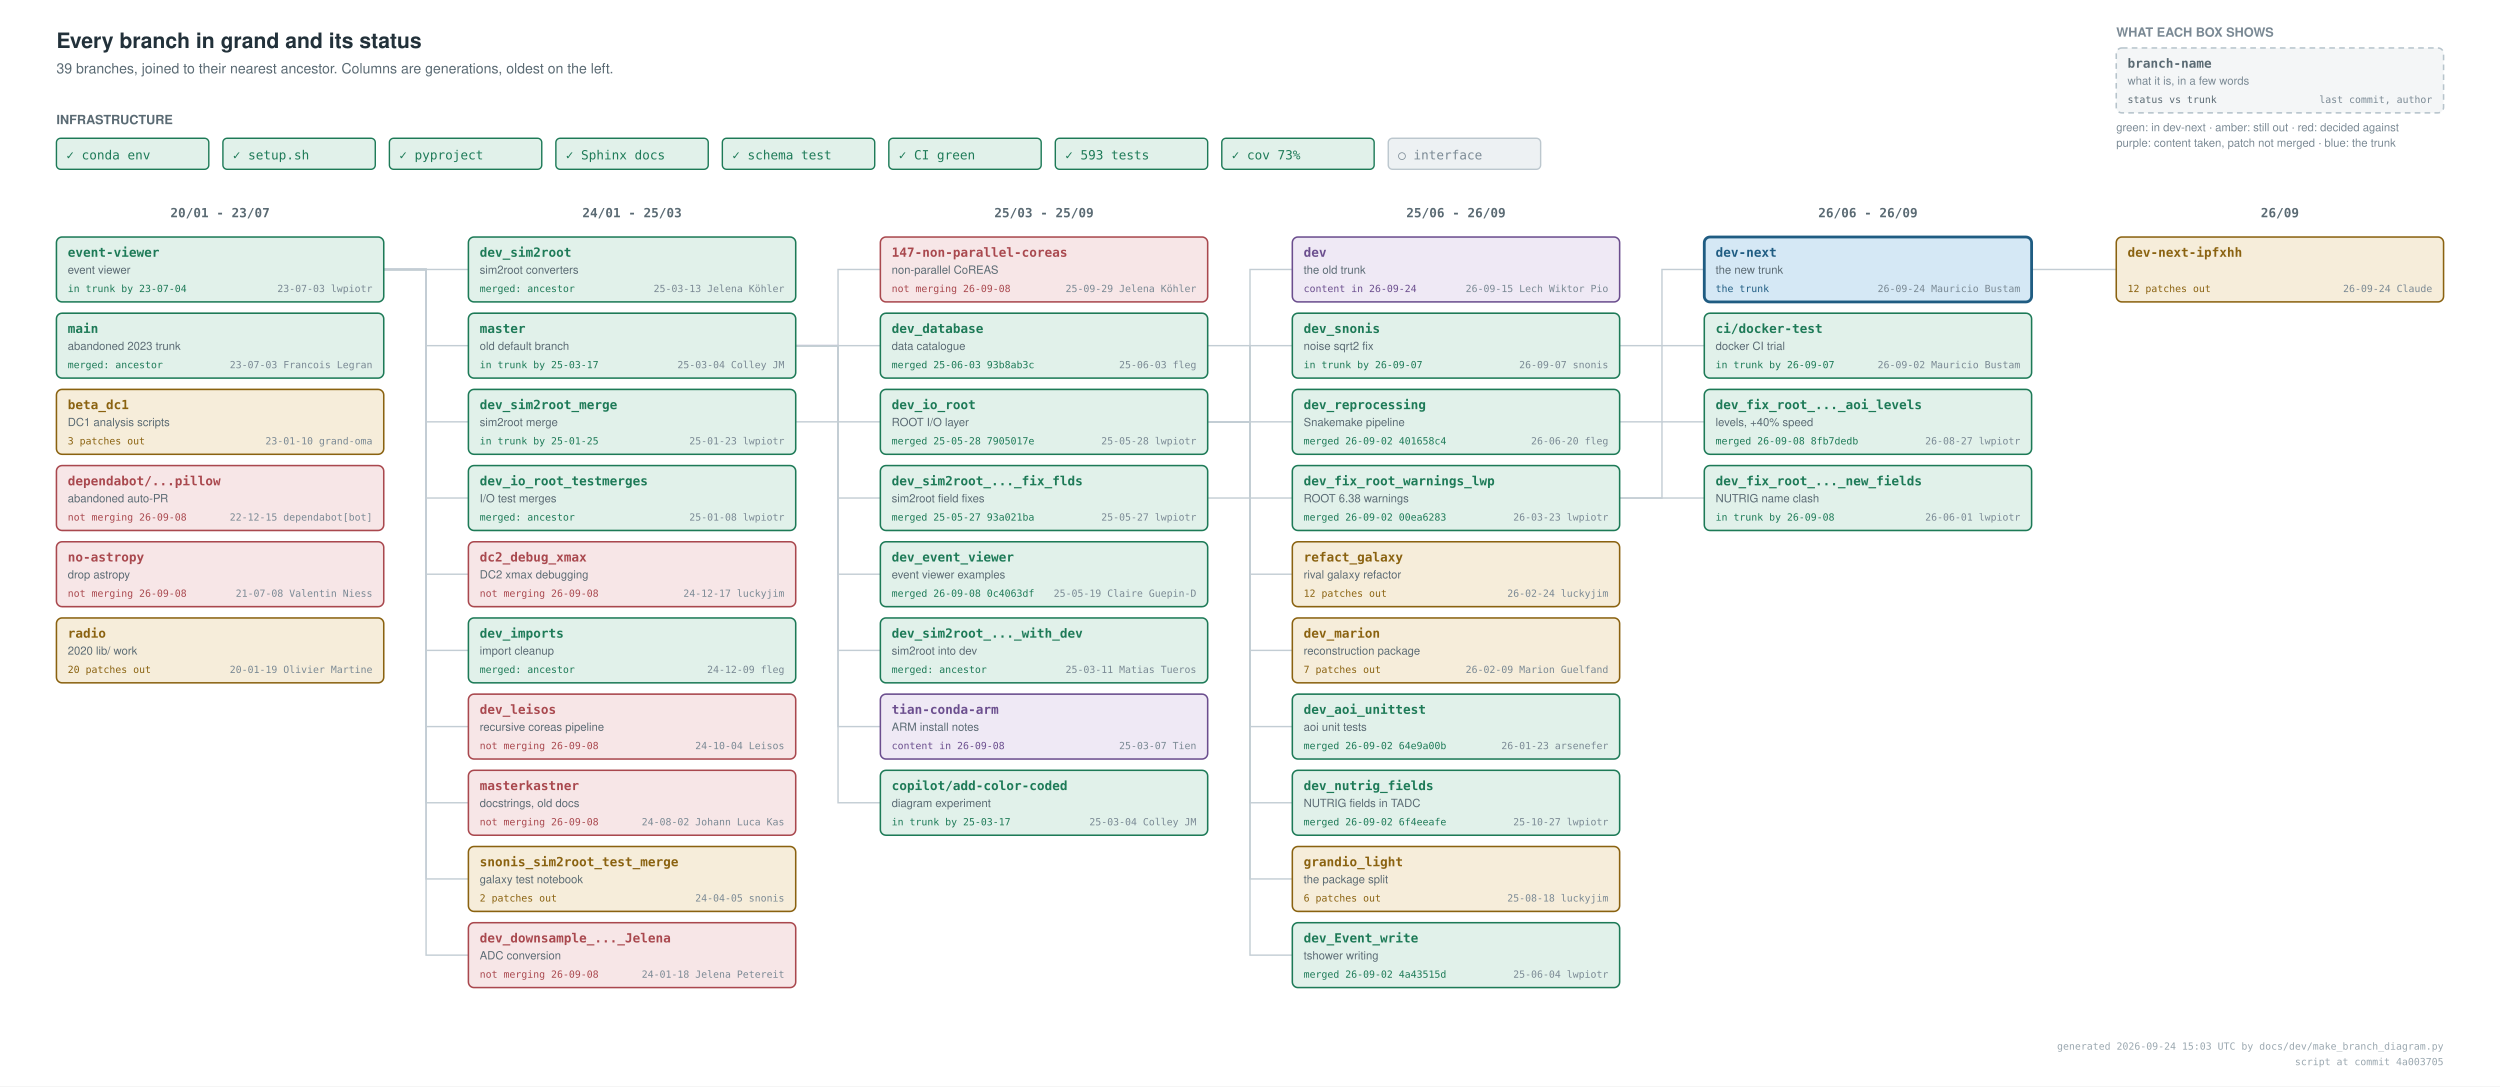
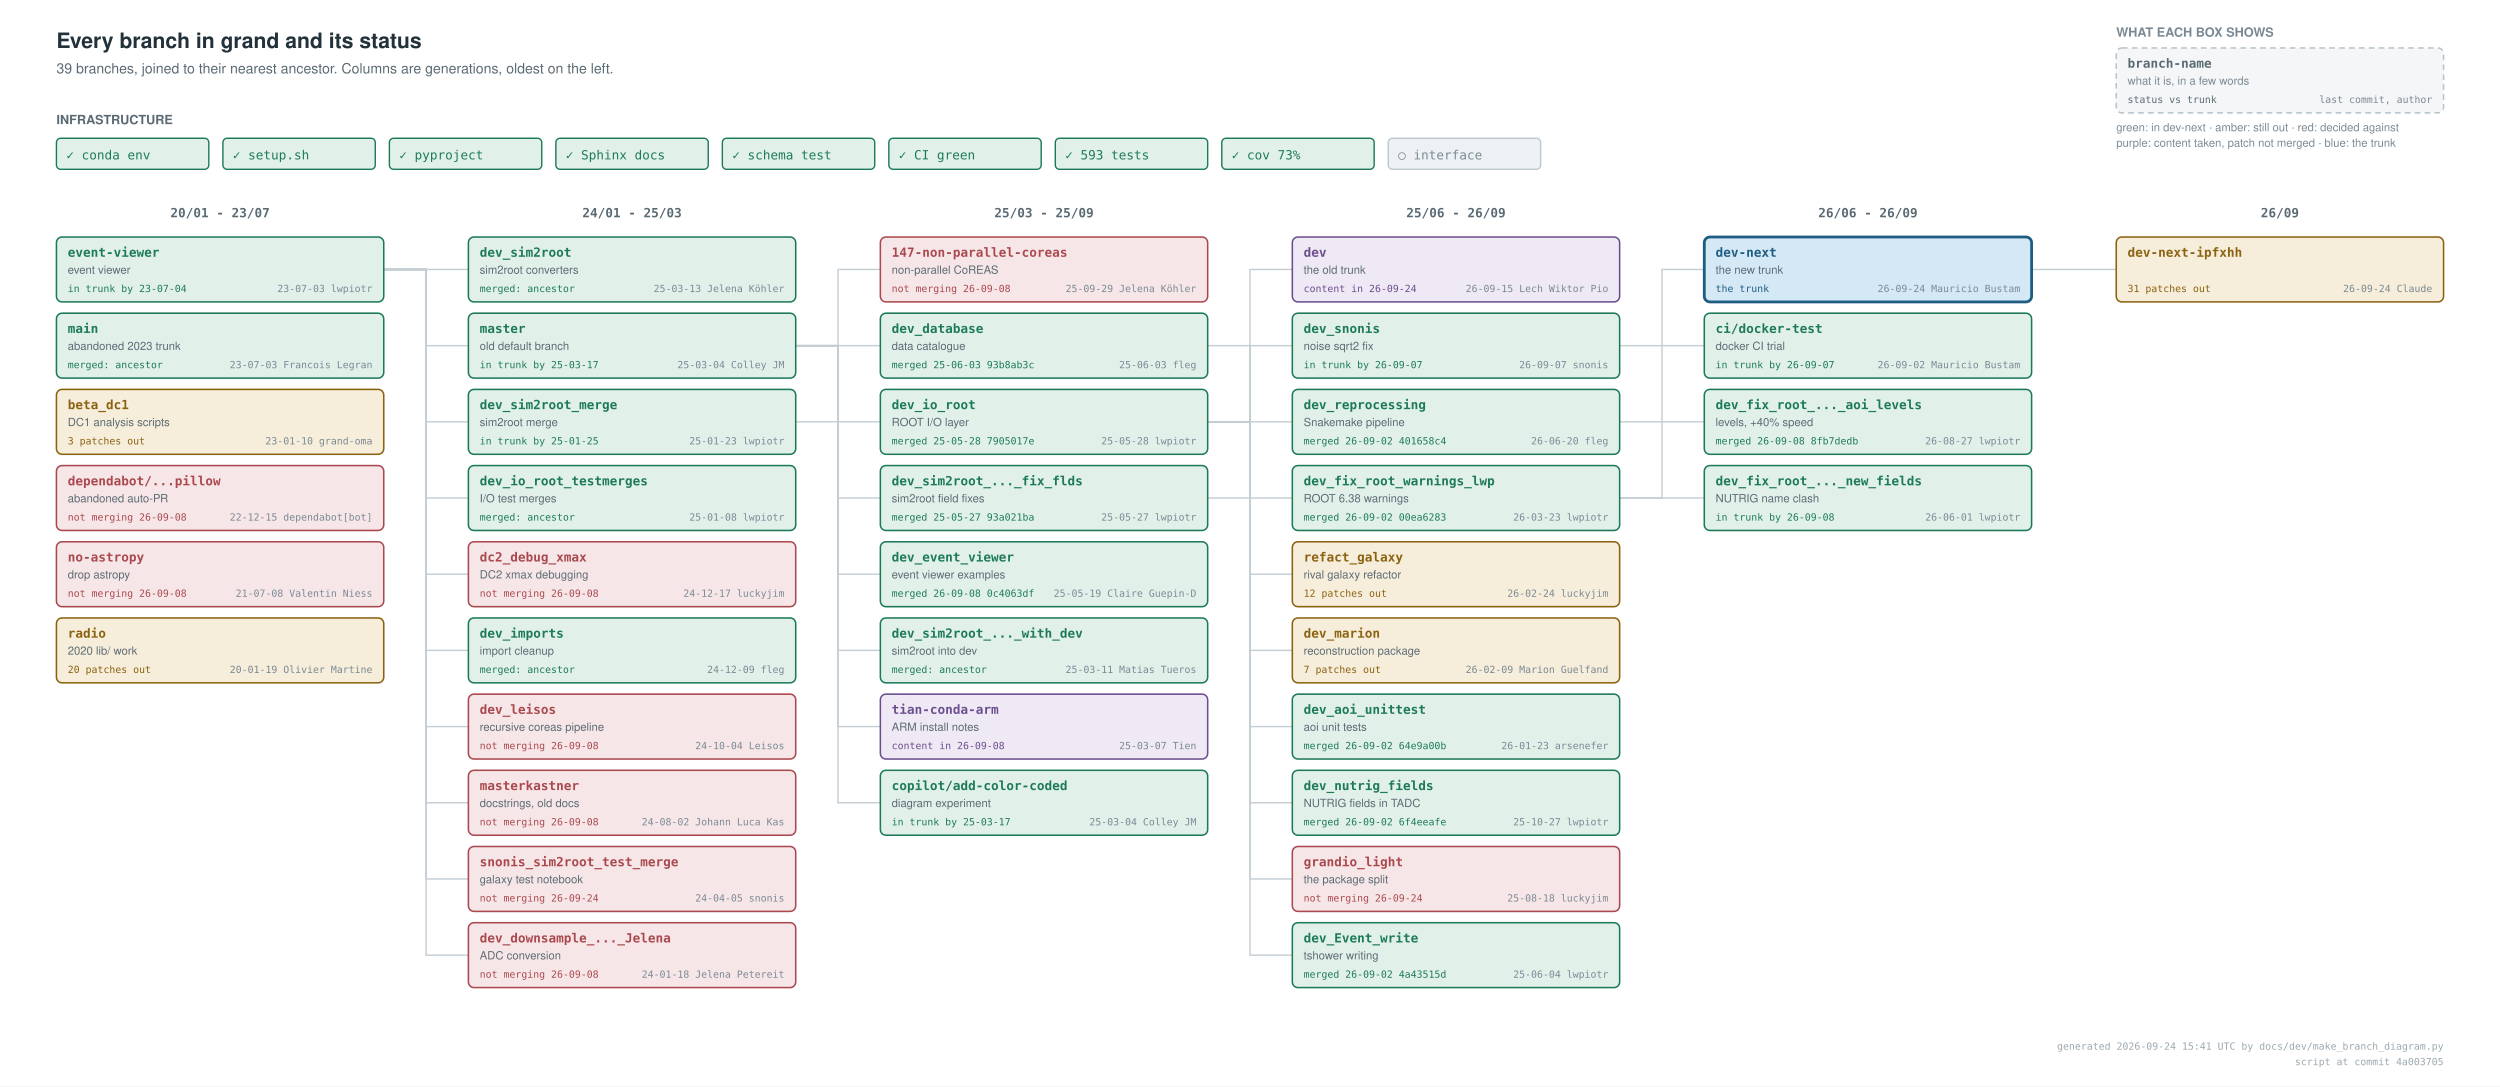
<svg xmlns="http://www.w3.org/2000/svg" viewBox="0 0 1772 770" width="1772" height="770" font-family="IBM Plex Sans, Helvetica, Arial, sans-serif">
  <rect width="1772" height="770" fill="#FFFFFF" />
  <text x="40" y="34" font-size="15" font-weight="600" fill="#22313A">Every branch in grand and its status</text>
  <text x="40" y="52" font-size="10" fill="#5A6A73">39 branches, joined to their nearest ancestor. Columns are generations, oldest on the left.</text>
  <text x="1500.0" y="26.0" font-size="9" font-weight="600" fill="#7A8994">WHAT EACH BOX SHOWS</text>
  <rect x="1500.0" y="34.0" width="232" height="46" rx="4" fill="#F4F6F7" stroke="#B7C4CC" stroke-width="1.1" stroke-dasharray="4 3" />
  <text x="1508.0" y="48.0" font-family="IBM Plex Mono, monospace" font-size="9" font-weight="600" fill="#5A6A73">branch-name</text>
  <text x="1508.0" y="60.0" font-size="8" fill="#7A8994">what it is, in a few words</text>
  <text x="1508.0" y="73.0" font-family="IBM Plex Mono, monospace" font-size="7" fill="#5A6A73">status vs trunk</text>
  <text x="1724.0" y="73.0" font-family="IBM Plex Mono, monospace" font-size="7" fill="#7A8994" text-anchor="end">last commit, author</text>
  <text x="1500.0" y="93.0" font-size="8" fill="#7A8994">green: in dev-next · amber: still out · red: decided against</text>
  <text x="1500.0" y="104.0" font-size="8" fill="#7A8994">purple: content taken, patch not merged · blue: the trunk</text>
  <text x="40" y="88" font-size="9" font-weight="600" fill="#5A6A73">INFRASTRUCTURE</text>
  <rect x="40.0" y="98" width="108" height="22" rx="3" fill="#E1F1EA" stroke="#1D7A57" stroke-width="1" />
  <text x="47.0" y="113" font-family="IBM Plex Mono, monospace" font-size="9" fill="#1D7A57">✓ conda env</text>
  <rect x="158.0" y="98" width="108" height="22" rx="3" fill="#E1F1EA" stroke="#1D7A57" stroke-width="1" />
  <text x="165.0" y="113" font-family="IBM Plex Mono, monospace" font-size="9" fill="#1D7A57">✓ setup.sh</text>
  <rect x="276.0" y="98" width="108" height="22" rx="3" fill="#E1F1EA" stroke="#1D7A57" stroke-width="1" />
  <text x="283.0" y="113" font-family="IBM Plex Mono, monospace" font-size="9" fill="#1D7A57">✓ pyproject</text>
  <rect x="394.0" y="98" width="108" height="22" rx="3" fill="#E1F1EA" stroke="#1D7A57" stroke-width="1" />
  <text x="401.0" y="113" font-family="IBM Plex Mono, monospace" font-size="9" fill="#1D7A57">✓ Sphinx docs</text>
  <rect x="512.0" y="98" width="108" height="22" rx="3" fill="#E1F1EA" stroke="#1D7A57" stroke-width="1" />
  <text x="519.0" y="113" font-family="IBM Plex Mono, monospace" font-size="9" fill="#1D7A57">✓ schema test</text>
  <rect x="630.0" y="98" width="108" height="22" rx="3" fill="#E1F1EA" stroke="#1D7A57" stroke-width="1" />
  <text x="637.0" y="113" font-family="IBM Plex Mono, monospace" font-size="9" fill="#1D7A57">✓ CI green</text>
  <rect x="748.0" y="98" width="108" height="22" rx="3" fill="#E1F1EA" stroke="#1D7A57" stroke-width="1" />
  <text x="755.0" y="113" font-family="IBM Plex Mono, monospace" font-size="9" fill="#1D7A57">✓ 593 tests</text>
  <rect x="866.0" y="98" width="108" height="22" rx="3" fill="#E1F1EA" stroke="#1D7A57" stroke-width="1" />
  <text x="873.0" y="113" font-family="IBM Plex Mono, monospace" font-size="9" fill="#1D7A57">✓ cov 73%</text>
  <rect x="984.0" y="98" width="108" height="22" rx="3" fill="#EDF1F3" stroke="#BCC7CE" stroke-width="1" />
  <text x="991.0" y="113" font-family="IBM Plex Mono, monospace" font-size="9" fill="#7A8994">○ interface</text>
  <text x="156.0" y="154.0" font-family="IBM Plex Mono, monospace" font-size="9" font-weight="600" fill="#5A6A73" text-anchor="middle">20/01 - 23/07</text>
  <text x="448.0" y="154.0" font-family="IBM Plex Mono, monospace" font-size="9" font-weight="600" fill="#5A6A73" text-anchor="middle">24/01 - 25/03</text>
  <text x="740.0" y="154.0" font-family="IBM Plex Mono, monospace" font-size="9" font-weight="600" fill="#5A6A73" text-anchor="middle">25/03 - 25/09</text>
  <text x="1032.0" y="154.0" font-family="IBM Plex Mono, monospace" font-size="9" font-weight="600" fill="#5A6A73" text-anchor="middle">25/06 - 26/09</text>
  <text x="1324.0" y="154.0" font-family="IBM Plex Mono, monospace" font-size="9" font-weight="600" fill="#5A6A73" text-anchor="middle">26/06 - 26/09</text>
  <text x="1616.0" y="154.0" font-family="IBM Plex Mono, monospace" font-size="9" font-weight="600" fill="#5A6A73" text-anchor="middle">26/09</text>
  <path d="M 564.0 245.0 H 594.0 V 191.0 H 624.0" fill="none" stroke="#C3CDD4" stroke-width="1" />
  <path d="M 1148.0 299.0 H 1178.0 V 245.0 H 1208.0" fill="none" stroke="#C3CDD4" stroke-width="1" />
  <path d="M 564.0 245.0 H 594.0 V 569.0 H 624.0" fill="none" stroke="#C3CDD4" stroke-width="1" />
  <path d="M 272.0 191.0 H 302.0 V 407.0 H 332.0" fill="none" stroke="#C3CDD4" stroke-width="1" />
  <path d="M 856.0 299.0 H 886.0 V 191.0 H 916.0" fill="none" stroke="#C3CDD4" stroke-width="1" />
  <path d="M 1148.0 245.0 H 1178.0 V 191.0 H 1208.0" fill="none" stroke="#C3CDD4" stroke-width="1" />
  <path d="M 1440.0 191.0 H 1470.0 V 191.0 H 1500.0" fill="none" stroke="#C3CDD4" stroke-width="1" />
  <path d="M 856.0 245.0 H 886.0 V 677.0 H 916.0" fill="none" stroke="#C3CDD4" stroke-width="1" />
  <path d="M 856.0 299.0 H 886.0 V 515.0 H 916.0" fill="none" stroke="#C3CDD4" stroke-width="1" />
  <path d="M 564.0 245.0 H 594.0 V 245.0 H 624.0" fill="none" stroke="#C3CDD4" stroke-width="1" />
  <path d="M 272.0 191.0 H 302.0 V 677.0 H 332.0" fill="none" stroke="#C3CDD4" stroke-width="1" />
  <path d="M 564.0 245.0 H 594.0 V 407.0 H 624.0" fill="none" stroke="#C3CDD4" stroke-width="1" />
  <path d="M 1148.0 353.0 H 1178.0 V 299.0 H 1208.0" fill="none" stroke="#C3CDD4" stroke-width="1" />
  <path d="M 856.0 299.0 H 886.0 V 353.0 H 916.0" fill="none" stroke="#C3CDD4" stroke-width="1" />
  <path d="M 1148.0 353.0 H 1178.0 V 353.0 H 1208.0" fill="none" stroke="#C3CDD4" stroke-width="1" />
  <path d="M 272.0 191.0 H 302.0 V 461.0 H 332.0" fill="none" stroke="#C3CDD4" stroke-width="1" />
  <path d="M 564.0 245.0 H 594.0 V 299.0 H 624.0" fill="none" stroke="#C3CDD4" stroke-width="1" />
  <path d="M 272.0 191.0 H 302.0 V 353.0 H 332.0" fill="none" stroke="#C3CDD4" stroke-width="1" />
  <path d="M 272.0 191.0 H 302.0 V 515.0 H 332.0" fill="none" stroke="#C3CDD4" stroke-width="1" />
  <path d="M 856.0 299.0 H 886.0 V 461.0 H 916.0" fill="none" stroke="#C3CDD4" stroke-width="1" />
  <path d="M 856.0 299.0 H 886.0 V 569.0 H 916.0" fill="none" stroke="#C3CDD4" stroke-width="1" />
  <path d="M 856.0 299.0 H 886.0 V 299.0 H 916.0" fill="none" stroke="#C3CDD4" stroke-width="1" />
  <path d="M 272.0 191.0 H 302.0 V 191.0 H 332.0" fill="none" stroke="#C3CDD4" stroke-width="1" />
  <path d="M 272.0 191.0 H 302.0 V 299.0 H 332.0" fill="none" stroke="#C3CDD4" stroke-width="1" />
  <path d="M 564.0 299.0 H 594.0 V 461.0 H 624.0" fill="none" stroke="#C3CDD4" stroke-width="1" />
  <path d="M 564.0 245.0 H 594.0 V 353.0 H 624.0" fill="none" stroke="#C3CDD4" stroke-width="1" />
  <path d="M 856.0 353.0 H 886.0 V 245.0 H 916.0" fill="none" stroke="#C3CDD4" stroke-width="1" />
  <path d="M 856.0 299.0 H 886.0 V 623.0 H 916.0" fill="none" stroke="#C3CDD4" stroke-width="1" />
  <path d="M 272.0 191.0 H 302.0 V 245.0 H 332.0" fill="none" stroke="#C3CDD4" stroke-width="1" />
  <path d="M 272.0 191.0 H 302.0 V 569.0 H 332.0" fill="none" stroke="#C3CDD4" stroke-width="1" />
  <path d="M 856.0 299.0 H 886.0 V 407.0 H 916.0" fill="none" stroke="#C3CDD4" stroke-width="1" />
  <path d="M 272.0 191.0 H 302.0 V 623.0 H 332.0" fill="none" stroke="#C3CDD4" stroke-width="1" />
  <path d="M 564.0 245.0 H 594.0 V 515.0 H 624.0" fill="none" stroke="#C3CDD4" stroke-width="1" />
  <rect x="624.0" y="168.0" width="232" height="46" rx="4" fill="#F7E6E7" stroke="#A9484E" stroke-width="1.1" />
  <text x="632.0" y="182.0" font-family="IBM Plex Mono, monospace" font-size="9" font-weight="600" fill="#A9484E">147-non-parallel-coreas</text>
  <text x="632.0" y="194.0" font-size="8" fill="#5A6A73">non-parallel CoREAS</text>
  <text x="632.0" y="207.0" font-family="IBM Plex Mono, monospace" font-size="7" fill="#A9484E">not merging 26-09-08</text>
  <text x="848.0" y="207.0" font-family="IBM Plex Mono, monospace" font-size="7" fill="#7A8994" text-anchor="end">25-09-29 Jelena Köhler</text>
  <rect x="40.0" y="276.0" width="232" height="46" rx="4" fill="#F6EDDA" stroke="#8A6210" stroke-width="1.1" />
  <text x="48.0" y="290.0" font-family="IBM Plex Mono, monospace" font-size="9" font-weight="600" fill="#8A6210">beta_dc1</text>
  <text x="48.0" y="302.0" font-size="8" fill="#5A6A73">DC1 analysis scripts</text>
  <text x="48.0" y="315.0" font-family="IBM Plex Mono, monospace" font-size="7" fill="#8A6210">3 patches out</text>
  <text x="264.0" y="315.0" font-family="IBM Plex Mono, monospace" font-size="7" fill="#7A8994" text-anchor="end">23-01-10 grand-oma</text>
  <rect x="1208.0" y="222.0" width="232" height="46" rx="4" fill="#E1F1EA" stroke="#1D7A57" stroke-width="1.1" />
  <text x="1216.0" y="236.0" font-family="IBM Plex Mono, monospace" font-size="9" font-weight="600" fill="#1D7A57">ci/docker-test</text>
  <text x="1216.0" y="248.0" font-size="8" fill="#5A6A73">docker CI trial</text>
  <text x="1216.0" y="261.0" font-family="IBM Plex Mono, monospace" font-size="7" fill="#1D7A57">in trunk by 26-09-07</text>
  <text x="1432.0" y="261.0" font-family="IBM Plex Mono, monospace" font-size="7" fill="#7A8994" text-anchor="end">26-09-02 Mauricio Bustam</text>
  <rect x="624.0" y="546.0" width="232" height="46" rx="4" fill="#E1F1EA" stroke="#1D7A57" stroke-width="1.1" />
  <text x="632.0" y="560.0" font-family="IBM Plex Mono, monospace" font-size="9" font-weight="600" fill="#1D7A57">copilot/add-color-coded</text>
  <text x="632.0" y="572.0" font-size="8" fill="#5A6A73">diagram experiment</text>
  <text x="632.0" y="585.0" font-family="IBM Plex Mono, monospace" font-size="7" fill="#1D7A57">in trunk by 25-03-17</text>
  <text x="848.0" y="585.0" font-family="IBM Plex Mono, monospace" font-size="7" fill="#7A8994" text-anchor="end">25-03-04 Colley JM</text>
  <rect x="332.0" y="384.0" width="232" height="46" rx="4" fill="#F7E6E7" stroke="#A9484E" stroke-width="1.1" />
  <text x="340.0" y="398.0" font-family="IBM Plex Mono, monospace" font-size="9" font-weight="600" fill="#A9484E">dc2_debug_xmax</text>
  <text x="340.0" y="410.0" font-size="8" fill="#5A6A73">DC2 xmax debugging</text>
  <text x="340.0" y="423.0" font-family="IBM Plex Mono, monospace" font-size="7" fill="#A9484E">not merging 26-09-08</text>
  <text x="556.0" y="423.0" font-family="IBM Plex Mono, monospace" font-size="7" fill="#7A8994" text-anchor="end">24-12-17 luckyjim</text>
  <rect x="40.0" y="330.0" width="232" height="46" rx="4" fill="#F7E6E7" stroke="#A9484E" stroke-width="1.1" />
  <text x="48.0" y="344.0" font-family="IBM Plex Mono, monospace" font-size="9" font-weight="600" fill="#A9484E">dependabot/...pillow</text>
  <text x="48.0" y="356.0" font-size="8" fill="#5A6A73">abandoned auto-PR</text>
  <text x="48.0" y="369.0" font-family="IBM Plex Mono, monospace" font-size="7" fill="#A9484E">not merging 26-09-08</text>
  <text x="264.0" y="369.0" font-family="IBM Plex Mono, monospace" font-size="7" fill="#7A8994" text-anchor="end">22-12-15 dependabot[bot]</text>
  <rect x="916.0" y="168.0" width="232" height="46" rx="4" fill="#EFE9F5" stroke="#6B4E8E" stroke-width="1.1" />
  <text x="924.0" y="182.0" font-family="IBM Plex Mono, monospace" font-size="9" font-weight="600" fill="#6B4E8E">dev</text>
  <text x="924.0" y="194.0" font-size="8" fill="#5A6A73">the old trunk</text>
  <text x="924.0" y="207.0" font-family="IBM Plex Mono, monospace" font-size="7" fill="#6B4E8E">content in 26-09-24</text>
  <text x="1140.0" y="207.0" font-family="IBM Plex Mono, monospace" font-size="7" fill="#7A8994" text-anchor="end">26-09-15 Lech Wiktor Pio</text>
  <rect x="1208.0" y="168.0" width="232" height="46" rx="4" fill="#D5E8F5" stroke="#1F5C82" stroke-width="2" />
  <text x="1216.0" y="182.0" font-family="IBM Plex Mono, monospace" font-size="9" font-weight="600" fill="#1F5C82">dev-next</text>
  <text x="1216.0" y="194.0" font-size="8" fill="#5A6A73">the new trunk</text>
  <text x="1216.0" y="207.0" font-family="IBM Plex Mono, monospace" font-size="7" fill="#1F5C82">the trunk</text>
  <text x="1432.0" y="207.0" font-family="IBM Plex Mono, monospace" font-size="7" fill="#7A8994" text-anchor="end">26-09-24 Mauricio Bustam</text>
  <rect x="1500.0" y="168.0" width="232" height="46" rx="4" fill="#F6EDDA" stroke="#8A6210" stroke-width="1.1" />
  <text x="1508.0" y="182.0" font-family="IBM Plex Mono, monospace" font-size="9" font-weight="600" fill="#8A6210">dev-next-ipfxhh</text>
  <text x="1508.0" y="194.0" font-size="8" fill="#5A6A73" />
-   <text x="1508.0" y="207.0" font-family="IBM Plex Mono, monospace" font-size="7" fill="#8A6210">12 patches out</text>
+   <text x="1508.0" y="207.0" font-family="IBM Plex Mono, monospace" font-size="7" fill="#8A6210">31 patches out</text>
  <text x="1724.0" y="207.0" font-family="IBM Plex Mono, monospace" font-size="7" fill="#7A8994" text-anchor="end">26-09-24 Claude</text>
  <rect x="916.0" y="654.0" width="232" height="46" rx="4" fill="#E1F1EA" stroke="#1D7A57" stroke-width="1.1" />
  <text x="924.0" y="668.0" font-family="IBM Plex Mono, monospace" font-size="9" font-weight="600" fill="#1D7A57">dev_Event_write</text>
  <text x="924.0" y="680.0" font-size="8" fill="#5A6A73">tshower writing</text>
  <text x="924.0" y="693.0" font-family="IBM Plex Mono, monospace" font-size="7" fill="#1D7A57">merged 26-09-02 4a43515d</text>
  <text x="1140.0" y="693.0" font-family="IBM Plex Mono, monospace" font-size="7" fill="#7A8994" text-anchor="end">25-06-04 lwpiotr</text>
  <rect x="916.0" y="492.0" width="232" height="46" rx="4" fill="#E1F1EA" stroke="#1D7A57" stroke-width="1.1" />
  <text x="924.0" y="506.0" font-family="IBM Plex Mono, monospace" font-size="9" font-weight="600" fill="#1D7A57">dev_aoi_unittest</text>
  <text x="924.0" y="518.0" font-size="8" fill="#5A6A73">aoi unit tests</text>
  <text x="924.0" y="531.0" font-family="IBM Plex Mono, monospace" font-size="7" fill="#1D7A57">merged 26-09-02 64e9a00b</text>
  <text x="1140.0" y="531.0" font-family="IBM Plex Mono, monospace" font-size="7" fill="#7A8994" text-anchor="end">26-01-23 arsenefer</text>
  <rect x="624.0" y="222.0" width="232" height="46" rx="4" fill="#E1F1EA" stroke="#1D7A57" stroke-width="1.1" />
  <text x="632.0" y="236.0" font-family="IBM Plex Mono, monospace" font-size="9" font-weight="600" fill="#1D7A57">dev_database</text>
  <text x="632.0" y="248.0" font-size="8" fill="#5A6A73">data catalogue</text>
  <text x="632.0" y="261.0" font-family="IBM Plex Mono, monospace" font-size="7" fill="#1D7A57">merged 25-06-03 93b8ab3c</text>
  <text x="848.0" y="261.0" font-family="IBM Plex Mono, monospace" font-size="7" fill="#7A8994" text-anchor="end">25-06-03 fleg</text>
  <rect x="332.0" y="654.0" width="232" height="46" rx="4" fill="#F7E6E7" stroke="#A9484E" stroke-width="1.1" />
  <text x="340.0" y="668.0" font-family="IBM Plex Mono, monospace" font-size="9" font-weight="600" fill="#A9484E">dev_downsample_..._Jelena</text>
  <text x="340.0" y="680.0" font-size="8" fill="#5A6A73">ADC conversion</text>
  <text x="340.0" y="693.0" font-family="IBM Plex Mono, monospace" font-size="7" fill="#A9484E">not merging 26-09-08</text>
  <text x="556.0" y="693.0" font-family="IBM Plex Mono, monospace" font-size="7" fill="#7A8994" text-anchor="end">24-01-18 Jelena Petereit</text>
  <rect x="624.0" y="384.0" width="232" height="46" rx="4" fill="#E1F1EA" stroke="#1D7A57" stroke-width="1.1" />
  <text x="632.0" y="398.0" font-family="IBM Plex Mono, monospace" font-size="9" font-weight="600" fill="#1D7A57">dev_event_viewer</text>
  <text x="632.0" y="410.0" font-size="8" fill="#5A6A73">event viewer examples</text>
  <text x="632.0" y="423.0" font-family="IBM Plex Mono, monospace" font-size="7" fill="#1D7A57">merged 26-09-08 0c4063df</text>
  <text x="848.0" y="423.0" font-family="IBM Plex Mono, monospace" font-size="7" fill="#7A8994" text-anchor="end">25-05-19 Claire Guepin-D</text>
  <rect x="1208.0" y="276.0" width="232" height="46" rx="4" fill="#E1F1EA" stroke="#1D7A57" stroke-width="1.1" />
  <text x="1216.0" y="290.0" font-family="IBM Plex Mono, monospace" font-size="9" font-weight="600" fill="#1D7A57">dev_fix_root_..._aoi_levels</text>
  <text x="1216.0" y="302.0" font-size="8" fill="#5A6A73">levels, +40% speed</text>
  <text x="1216.0" y="315.0" font-family="IBM Plex Mono, monospace" font-size="7" fill="#1D7A57">merged 26-09-08 8fb7dedb</text>
  <text x="1432.0" y="315.0" font-family="IBM Plex Mono, monospace" font-size="7" fill="#7A8994" text-anchor="end">26-08-27 lwpiotr</text>
  <rect x="916.0" y="330.0" width="232" height="46" rx="4" fill="#E1F1EA" stroke="#1D7A57" stroke-width="1.1" />
  <text x="924.0" y="344.0" font-family="IBM Plex Mono, monospace" font-size="9" font-weight="600" fill="#1D7A57">dev_fix_root_warnings_lwp</text>
  <text x="924.0" y="356.0" font-size="8" fill="#5A6A73">ROOT 6.38 warnings</text>
  <text x="924.0" y="369.0" font-family="IBM Plex Mono, monospace" font-size="7" fill="#1D7A57">merged 26-09-02 00ea6283</text>
  <text x="1140.0" y="369.0" font-family="IBM Plex Mono, monospace" font-size="7" fill="#7A8994" text-anchor="end">26-03-23 lwpiotr</text>
  <rect x="1208.0" y="330.0" width="232" height="46" rx="4" fill="#E1F1EA" stroke="#1D7A57" stroke-width="1.1" />
  <text x="1216.0" y="344.0" font-family="IBM Plex Mono, monospace" font-size="9" font-weight="600" fill="#1D7A57">dev_fix_root_..._new_fields</text>
  <text x="1216.0" y="356.0" font-size="8" fill="#5A6A73">NUTRIG name clash</text>
  <text x="1216.0" y="369.0" font-family="IBM Plex Mono, monospace" font-size="7" fill="#1D7A57">in trunk by 26-09-08</text>
  <text x="1432.0" y="369.0" font-family="IBM Plex Mono, monospace" font-size="7" fill="#7A8994" text-anchor="end">26-06-01 lwpiotr</text>
  <rect x="332.0" y="438.0" width="232" height="46" rx="4" fill="#E1F1EA" stroke="#1D7A57" stroke-width="1.1" />
  <text x="340.0" y="452.0" font-family="IBM Plex Mono, monospace" font-size="9" font-weight="600" fill="#1D7A57">dev_imports</text>
  <text x="340.0" y="464.0" font-size="8" fill="#5A6A73">import cleanup</text>
  <text x="340.0" y="477.0" font-family="IBM Plex Mono, monospace" font-size="7" fill="#1D7A57">merged: ancestor</text>
  <text x="556.0" y="477.0" font-family="IBM Plex Mono, monospace" font-size="7" fill="#7A8994" text-anchor="end">24-12-09 fleg</text>
  <rect x="624.0" y="276.0" width="232" height="46" rx="4" fill="#E1F1EA" stroke="#1D7A57" stroke-width="1.1" />
  <text x="632.0" y="290.0" font-family="IBM Plex Mono, monospace" font-size="9" font-weight="600" fill="#1D7A57">dev_io_root</text>
  <text x="632.0" y="302.0" font-size="8" fill="#5A6A73">ROOT I/O layer</text>
  <text x="632.0" y="315.0" font-family="IBM Plex Mono, monospace" font-size="7" fill="#1D7A57">merged 25-05-28 7905017e</text>
  <text x="848.0" y="315.0" font-family="IBM Plex Mono, monospace" font-size="7" fill="#7A8994" text-anchor="end">25-05-28 lwpiotr</text>
  <rect x="332.0" y="330.0" width="232" height="46" rx="4" fill="#E1F1EA" stroke="#1D7A57" stroke-width="1.1" />
  <text x="340.0" y="344.0" font-family="IBM Plex Mono, monospace" font-size="9" font-weight="600" fill="#1D7A57">dev_io_root_testmerges</text>
  <text x="340.0" y="356.0" font-size="8" fill="#5A6A73">I/O test merges</text>
  <text x="340.0" y="369.0" font-family="IBM Plex Mono, monospace" font-size="7" fill="#1D7A57">merged: ancestor</text>
  <text x="556.0" y="369.0" font-family="IBM Plex Mono, monospace" font-size="7" fill="#7A8994" text-anchor="end">25-01-08 lwpiotr</text>
  <rect x="332.0" y="492.0" width="232" height="46" rx="4" fill="#F7E6E7" stroke="#A9484E" stroke-width="1.1" />
  <text x="340.0" y="506.0" font-family="IBM Plex Mono, monospace" font-size="9" font-weight="600" fill="#A9484E">dev_leisos</text>
  <text x="340.0" y="518.0" font-size="8" fill="#5A6A73">recursive coreas pipeline</text>
  <text x="340.0" y="531.0" font-family="IBM Plex Mono, monospace" font-size="7" fill="#A9484E">not merging 26-09-08</text>
  <text x="556.0" y="531.0" font-family="IBM Plex Mono, monospace" font-size="7" fill="#7A8994" text-anchor="end">24-10-04 Leisos</text>
  <rect x="916.0" y="438.0" width="232" height="46" rx="4" fill="#F6EDDA" stroke="#8A6210" stroke-width="1.1" />
  <text x="924.0" y="452.0" font-family="IBM Plex Mono, monospace" font-size="9" font-weight="600" fill="#8A6210">dev_marion</text>
  <text x="924.0" y="464.0" font-size="8" fill="#5A6A73">reconstruction package</text>
  <text x="924.0" y="477.0" font-family="IBM Plex Mono, monospace" font-size="7" fill="#8A6210">7 patches out</text>
  <text x="1140.0" y="477.0" font-family="IBM Plex Mono, monospace" font-size="7" fill="#7A8994" text-anchor="end">26-02-09 Marion Guelfand</text>
  <rect x="916.0" y="546.0" width="232" height="46" rx="4" fill="#E1F1EA" stroke="#1D7A57" stroke-width="1.1" />
  <text x="924.0" y="560.0" font-family="IBM Plex Mono, monospace" font-size="9" font-weight="600" fill="#1D7A57">dev_nutrig_fields</text>
  <text x="924.0" y="572.0" font-size="8" fill="#5A6A73">NUTRIG fields in TADC</text>
  <text x="924.0" y="585.0" font-family="IBM Plex Mono, monospace" font-size="7" fill="#1D7A57">merged 26-09-02 6f4eeafe</text>
  <text x="1140.0" y="585.0" font-family="IBM Plex Mono, monospace" font-size="7" fill="#7A8994" text-anchor="end">25-10-27 lwpiotr</text>
  <rect x="916.0" y="276.0" width="232" height="46" rx="4" fill="#E1F1EA" stroke="#1D7A57" stroke-width="1.1" />
  <text x="924.0" y="290.0" font-family="IBM Plex Mono, monospace" font-size="9" font-weight="600" fill="#1D7A57">dev_reprocessing</text>
  <text x="924.0" y="302.0" font-size="8" fill="#5A6A73">Snakemake pipeline</text>
  <text x="924.0" y="315.0" font-family="IBM Plex Mono, monospace" font-size="7" fill="#1D7A57">merged 26-09-02 401658c4</text>
  <text x="1140.0" y="315.0" font-family="IBM Plex Mono, monospace" font-size="7" fill="#7A8994" text-anchor="end">26-06-20 fleg</text>
  <rect x="332.0" y="168.0" width="232" height="46" rx="4" fill="#E1F1EA" stroke="#1D7A57" stroke-width="1.1" />
  <text x="340.0" y="182.0" font-family="IBM Plex Mono, monospace" font-size="9" font-weight="600" fill="#1D7A57">dev_sim2root</text>
  <text x="340.0" y="194.0" font-size="8" fill="#5A6A73">sim2root converters</text>
  <text x="340.0" y="207.0" font-family="IBM Plex Mono, monospace" font-size="7" fill="#1D7A57">merged: ancestor</text>
  <text x="556.0" y="207.0" font-family="IBM Plex Mono, monospace" font-size="7" fill="#7A8994" text-anchor="end">25-03-13 Jelena Köhler</text>
  <rect x="332.0" y="276.0" width="232" height="46" rx="4" fill="#E1F1EA" stroke="#1D7A57" stroke-width="1.1" />
  <text x="340.0" y="290.0" font-family="IBM Plex Mono, monospace" font-size="9" font-weight="600" fill="#1D7A57">dev_sim2root_merge</text>
  <text x="340.0" y="302.0" font-size="8" fill="#5A6A73">sim2root merge</text>
  <text x="340.0" y="315.0" font-family="IBM Plex Mono, monospace" font-size="7" fill="#1D7A57">in trunk by 25-01-25</text>
  <text x="556.0" y="315.0" font-family="IBM Plex Mono, monospace" font-size="7" fill="#7A8994" text-anchor="end">25-01-23 lwpiotr</text>
  <rect x="624.0" y="438.0" width="232" height="46" rx="4" fill="#E1F1EA" stroke="#1D7A57" stroke-width="1.1" />
  <text x="632.0" y="452.0" font-family="IBM Plex Mono, monospace" font-size="9" font-weight="600" fill="#1D7A57">dev_sim2root_..._with_dev</text>
  <text x="632.0" y="464.0" font-size="8" fill="#5A6A73">sim2root into dev</text>
  <text x="632.0" y="477.0" font-family="IBM Plex Mono, monospace" font-size="7" fill="#1D7A57">merged: ancestor</text>
  <text x="848.0" y="477.0" font-family="IBM Plex Mono, monospace" font-size="7" fill="#7A8994" text-anchor="end">25-03-11 Matias Tueros</text>
  <rect x="624.0" y="330.0" width="232" height="46" rx="4" fill="#E1F1EA" stroke="#1D7A57" stroke-width="1.1" />
  <text x="632.0" y="344.0" font-family="IBM Plex Mono, monospace" font-size="9" font-weight="600" fill="#1D7A57">dev_sim2root_..._fix_flds</text>
  <text x="632.0" y="356.0" font-size="8" fill="#5A6A73">sim2root field fixes</text>
  <text x="632.0" y="369.0" font-family="IBM Plex Mono, monospace" font-size="7" fill="#1D7A57">merged 25-05-27 93a021ba</text>
  <text x="848.0" y="369.0" font-family="IBM Plex Mono, monospace" font-size="7" fill="#7A8994" text-anchor="end">25-05-27 lwpiotr</text>
  <rect x="916.0" y="222.0" width="232" height="46" rx="4" fill="#E1F1EA" stroke="#1D7A57" stroke-width="1.1" />
  <text x="924.0" y="236.0" font-family="IBM Plex Mono, monospace" font-size="9" font-weight="600" fill="#1D7A57">dev_snonis</text>
  <text x="924.0" y="248.0" font-size="8" fill="#5A6A73">noise sqrt2 fix</text>
  <text x="924.0" y="261.0" font-family="IBM Plex Mono, monospace" font-size="7" fill="#1D7A57">in trunk by 26-09-07</text>
  <text x="1140.0" y="261.0" font-family="IBM Plex Mono, monospace" font-size="7" fill="#7A8994" text-anchor="end">26-09-07 snonis</text>
  <rect x="40.0" y="168.0" width="232" height="46" rx="4" fill="#E1F1EA" stroke="#1D7A57" stroke-width="1.1" />
  <text x="48.0" y="182.0" font-family="IBM Plex Mono, monospace" font-size="9" font-weight="600" fill="#1D7A57">event-viewer</text>
  <text x="48.0" y="194.0" font-size="8" fill="#5A6A73">event viewer</text>
  <text x="48.0" y="207.0" font-family="IBM Plex Mono, monospace" font-size="7" fill="#1D7A57">in trunk by 23-07-04</text>
  <text x="264.0" y="207.0" font-family="IBM Plex Mono, monospace" font-size="7" fill="#7A8994" text-anchor="end">23-07-03 lwpiotr</text>
-   <rect x="916.0" y="600.0" width="232" height="46" rx="4" fill="#F6EDDA" stroke="#8A6210" stroke-width="1.1" />
-   <text x="924.0" y="614.0" font-family="IBM Plex Mono, monospace" font-size="9" font-weight="600" fill="#8A6210">grandio_light</text>
+   <rect x="916.0" y="600.0" width="232" height="46" rx="4" fill="#F7E6E7" stroke="#A9484E" stroke-width="1.1" />
+   <text x="924.0" y="614.0" font-family="IBM Plex Mono, monospace" font-size="9" font-weight="600" fill="#A9484E">grandio_light</text>
  <text x="924.0" y="626.0" font-size="8" fill="#5A6A73">the package split</text>
-   <text x="924.0" y="639.0" font-family="IBM Plex Mono, monospace" font-size="7" fill="#8A6210">6 patches out</text>
+   <text x="924.0" y="639.0" font-family="IBM Plex Mono, monospace" font-size="7" fill="#A9484E">not merging 26-09-24</text>
  <text x="1140.0" y="639.0" font-family="IBM Plex Mono, monospace" font-size="7" fill="#7A8994" text-anchor="end">25-08-18 luckyjim</text>
  <rect x="40.0" y="222.0" width="232" height="46" rx="4" fill="#E1F1EA" stroke="#1D7A57" stroke-width="1.1" />
  <text x="48.0" y="236.0" font-family="IBM Plex Mono, monospace" font-size="9" font-weight="600" fill="#1D7A57">main</text>
  <text x="48.0" y="248.0" font-size="8" fill="#5A6A73">abandoned 2023 trunk</text>
  <text x="48.0" y="261.0" font-family="IBM Plex Mono, monospace" font-size="7" fill="#1D7A57">merged: ancestor</text>
  <text x="264.0" y="261.0" font-family="IBM Plex Mono, monospace" font-size="7" fill="#7A8994" text-anchor="end">23-07-03 Francois Legran</text>
  <rect x="332.0" y="222.0" width="232" height="46" rx="4" fill="#E1F1EA" stroke="#1D7A57" stroke-width="1.1" />
  <text x="340.0" y="236.0" font-family="IBM Plex Mono, monospace" font-size="9" font-weight="600" fill="#1D7A57">master</text>
  <text x="340.0" y="248.0" font-size="8" fill="#5A6A73">old default branch</text>
  <text x="340.0" y="261.0" font-family="IBM Plex Mono, monospace" font-size="7" fill="#1D7A57">in trunk by 25-03-17</text>
  <text x="556.0" y="261.0" font-family="IBM Plex Mono, monospace" font-size="7" fill="#7A8994" text-anchor="end">25-03-04 Colley JM</text>
  <rect x="332.0" y="546.0" width="232" height="46" rx="4" fill="#F7E6E7" stroke="#A9484E" stroke-width="1.1" />
  <text x="340.0" y="560.0" font-family="IBM Plex Mono, monospace" font-size="9" font-weight="600" fill="#A9484E">masterkastner</text>
  <text x="340.0" y="572.0" font-size="8" fill="#5A6A73">docstrings, old docs</text>
  <text x="340.0" y="585.0" font-family="IBM Plex Mono, monospace" font-size="7" fill="#A9484E">not merging 26-09-08</text>
  <text x="556.0" y="585.0" font-family="IBM Plex Mono, monospace" font-size="7" fill="#7A8994" text-anchor="end">24-08-02 Johann Luca Kas</text>
  <rect x="40.0" y="384.0" width="232" height="46" rx="4" fill="#F7E6E7" stroke="#A9484E" stroke-width="1.1" />
  <text x="48.0" y="398.0" font-family="IBM Plex Mono, monospace" font-size="9" font-weight="600" fill="#A9484E">no-astropy</text>
  <text x="48.0" y="410.0" font-size="8" fill="#5A6A73">drop astropy</text>
  <text x="48.0" y="423.0" font-family="IBM Plex Mono, monospace" font-size="7" fill="#A9484E">not merging 26-09-08</text>
  <text x="264.0" y="423.0" font-family="IBM Plex Mono, monospace" font-size="7" fill="#7A8994" text-anchor="end">21-07-08 Valentin Niess</text>
  <rect x="40.0" y="438.0" width="232" height="46" rx="4" fill="#F6EDDA" stroke="#8A6210" stroke-width="1.1" />
  <text x="48.0" y="452.0" font-family="IBM Plex Mono, monospace" font-size="9" font-weight="600" fill="#8A6210">radio</text>
  <text x="48.0" y="464.0" font-size="8" fill="#5A6A73">2020 lib/ work</text>
  <text x="48.0" y="477.0" font-family="IBM Plex Mono, monospace" font-size="7" fill="#8A6210">20 patches out</text>
  <text x="264.0" y="477.0" font-family="IBM Plex Mono, monospace" font-size="7" fill="#7A8994" text-anchor="end">20-01-19 Olivier Martine</text>
  <rect x="916.0" y="384.0" width="232" height="46" rx="4" fill="#F6EDDA" stroke="#8A6210" stroke-width="1.1" />
  <text x="924.0" y="398.0" font-family="IBM Plex Mono, monospace" font-size="9" font-weight="600" fill="#8A6210">refact_galaxy</text>
  <text x="924.0" y="410.0" font-size="8" fill="#5A6A73">rival galaxy refactor</text>
  <text x="924.0" y="423.0" font-family="IBM Plex Mono, monospace" font-size="7" fill="#8A6210">12 patches out</text>
  <text x="1140.0" y="423.0" font-family="IBM Plex Mono, monospace" font-size="7" fill="#7A8994" text-anchor="end">26-02-24 luckyjim</text>
-   <rect x="332.0" y="600.0" width="232" height="46" rx="4" fill="#F6EDDA" stroke="#8A6210" stroke-width="1.1" />
-   <text x="340.0" y="614.0" font-family="IBM Plex Mono, monospace" font-size="9" font-weight="600" fill="#8A6210">snonis_sim2root_test_merge</text>
+   <rect x="332.0" y="600.0" width="232" height="46" rx="4" fill="#F7E6E7" stroke="#A9484E" stroke-width="1.1" />
+   <text x="340.0" y="614.0" font-family="IBM Plex Mono, monospace" font-size="9" font-weight="600" fill="#A9484E">snonis_sim2root_test_merge</text>
  <text x="340.0" y="626.0" font-size="8" fill="#5A6A73">galaxy test notebook</text>
-   <text x="340.0" y="639.0" font-family="IBM Plex Mono, monospace" font-size="7" fill="#8A6210">2 patches out</text>
+   <text x="340.0" y="639.0" font-family="IBM Plex Mono, monospace" font-size="7" fill="#A9484E">not merging 26-09-24</text>
  <text x="556.0" y="639.0" font-family="IBM Plex Mono, monospace" font-size="7" fill="#7A8994" text-anchor="end">24-04-05 snonis</text>
  <rect x="624.0" y="492.0" width="232" height="46" rx="4" fill="#EFE9F5" stroke="#6B4E8E" stroke-width="1.1" />
  <text x="632.0" y="506.0" font-family="IBM Plex Mono, monospace" font-size="9" font-weight="600" fill="#6B4E8E">tian-conda-arm</text>
  <text x="632.0" y="518.0" font-size="8" fill="#5A6A73">ARM install notes</text>
  <text x="632.0" y="531.0" font-family="IBM Plex Mono, monospace" font-size="7" fill="#6B4E8E">content in 26-09-08</text>
  <text x="848.0" y="531.0" font-family="IBM Plex Mono, monospace" font-size="7" fill="#7A8994" text-anchor="end">25-03-07 Tien</text>
-   <text x="1732.0" y="744.0" font-family="IBM Plex Mono, monospace" font-size="7" fill="#9AA7AF" text-anchor="end">generated 2026-09-24 15:03 UTC by docs/dev/make_branch_diagram.py</text>
+   <text x="1732.0" y="744.0" font-family="IBM Plex Mono, monospace" font-size="7" fill="#9AA7AF" text-anchor="end">generated 2026-09-24 15:41 UTC by docs/dev/make_branch_diagram.py</text>
  <text x="1732.0" y="755.0" font-family="IBM Plex Mono, monospace" font-size="7" fill="#9AA7AF" text-anchor="end">script at commit 4a003705</text>
</svg>
